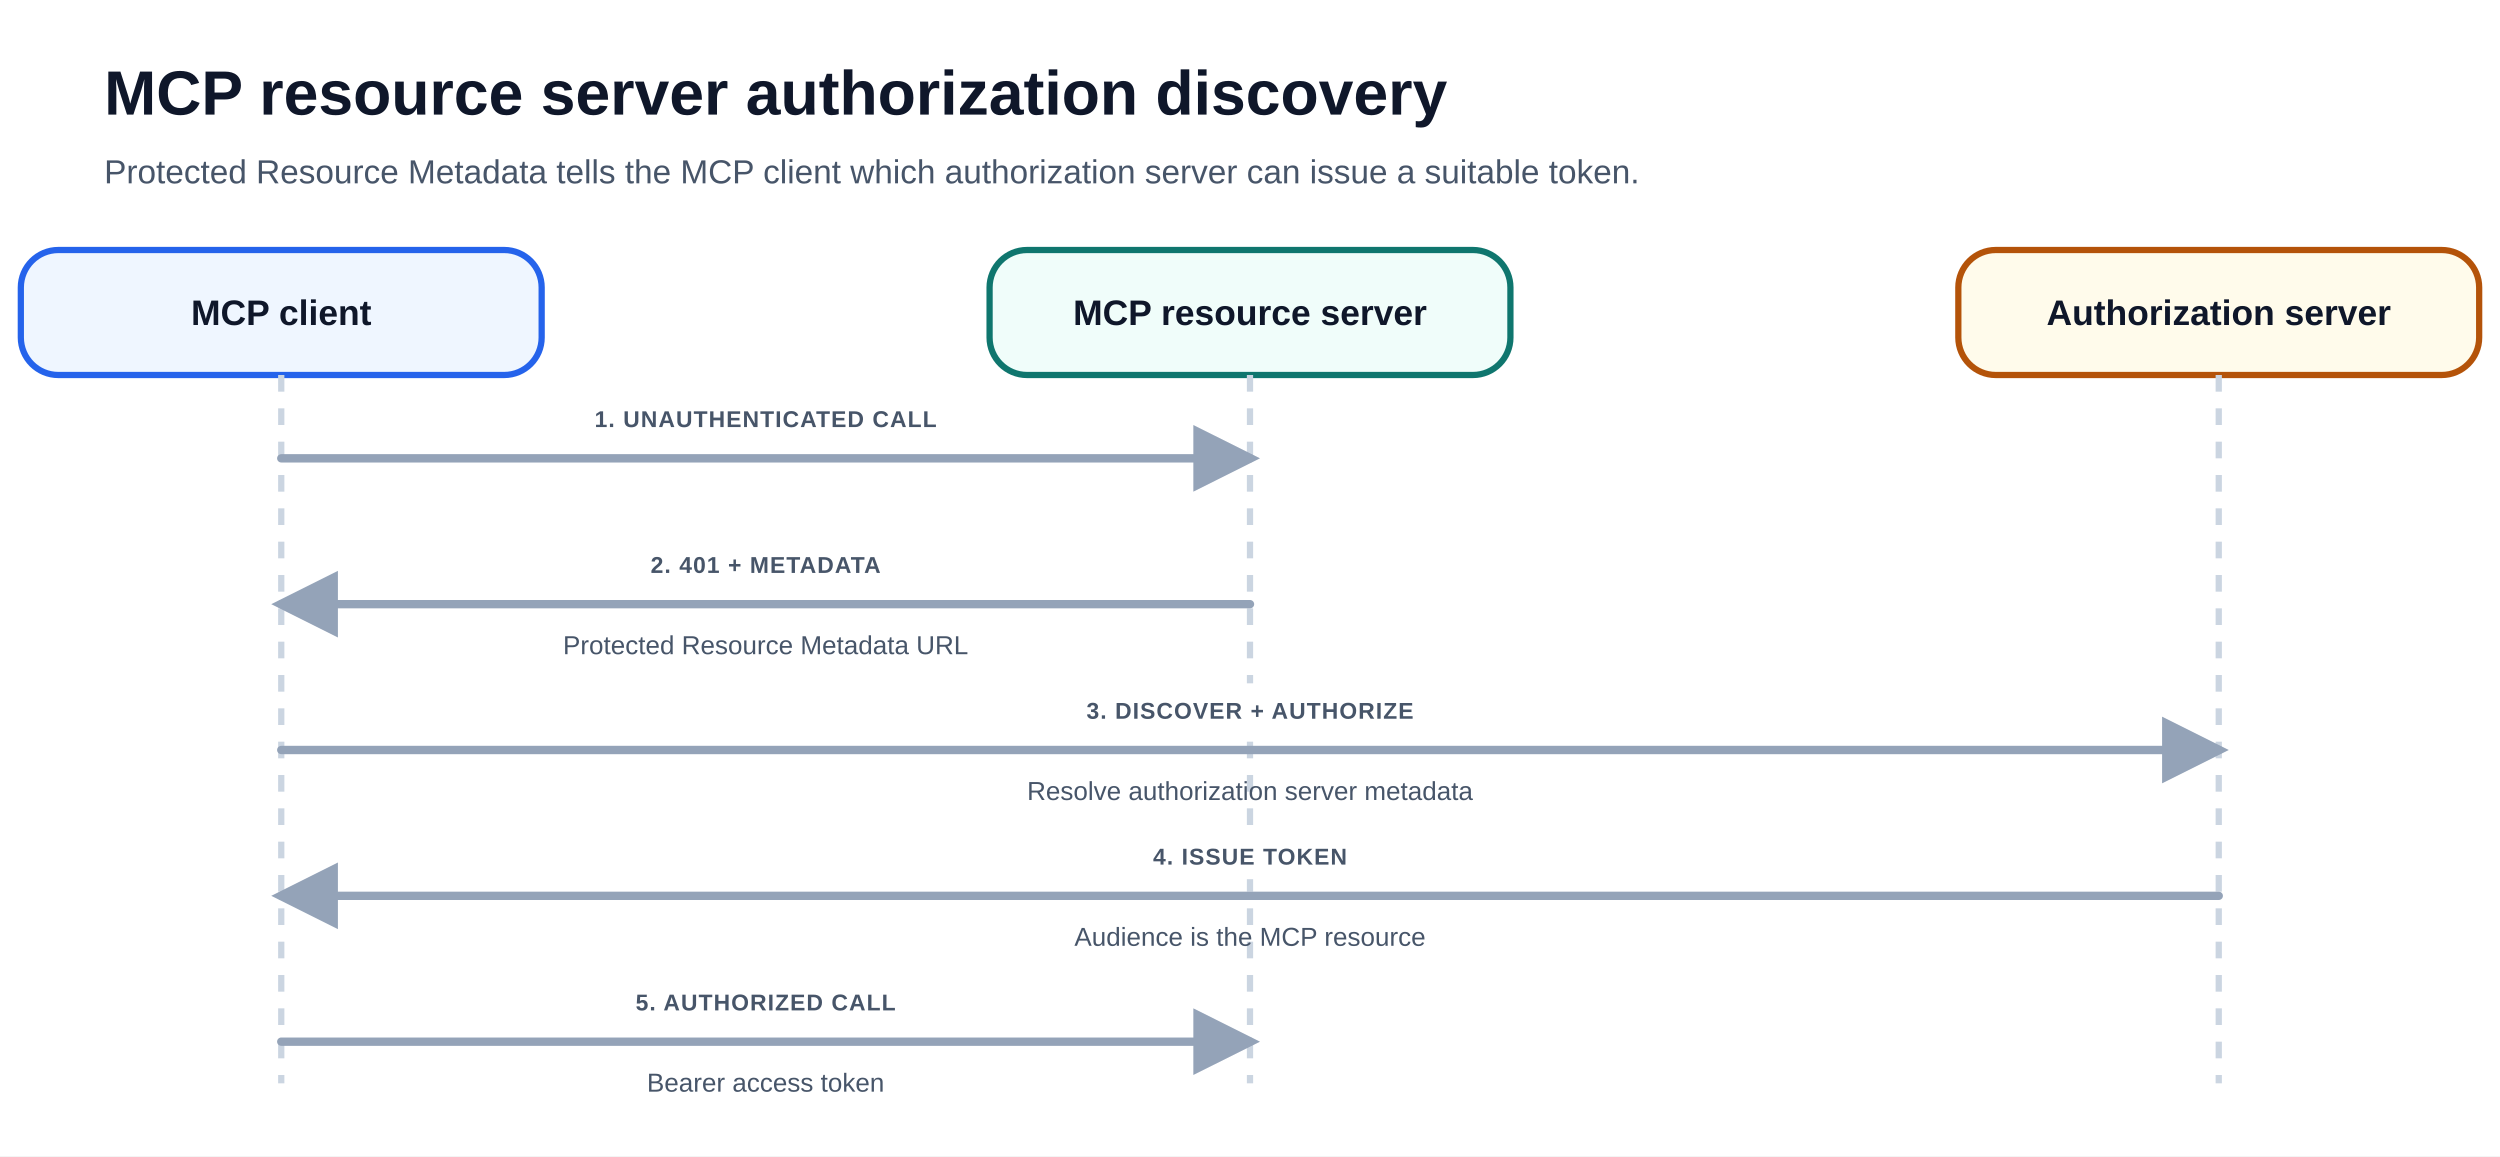
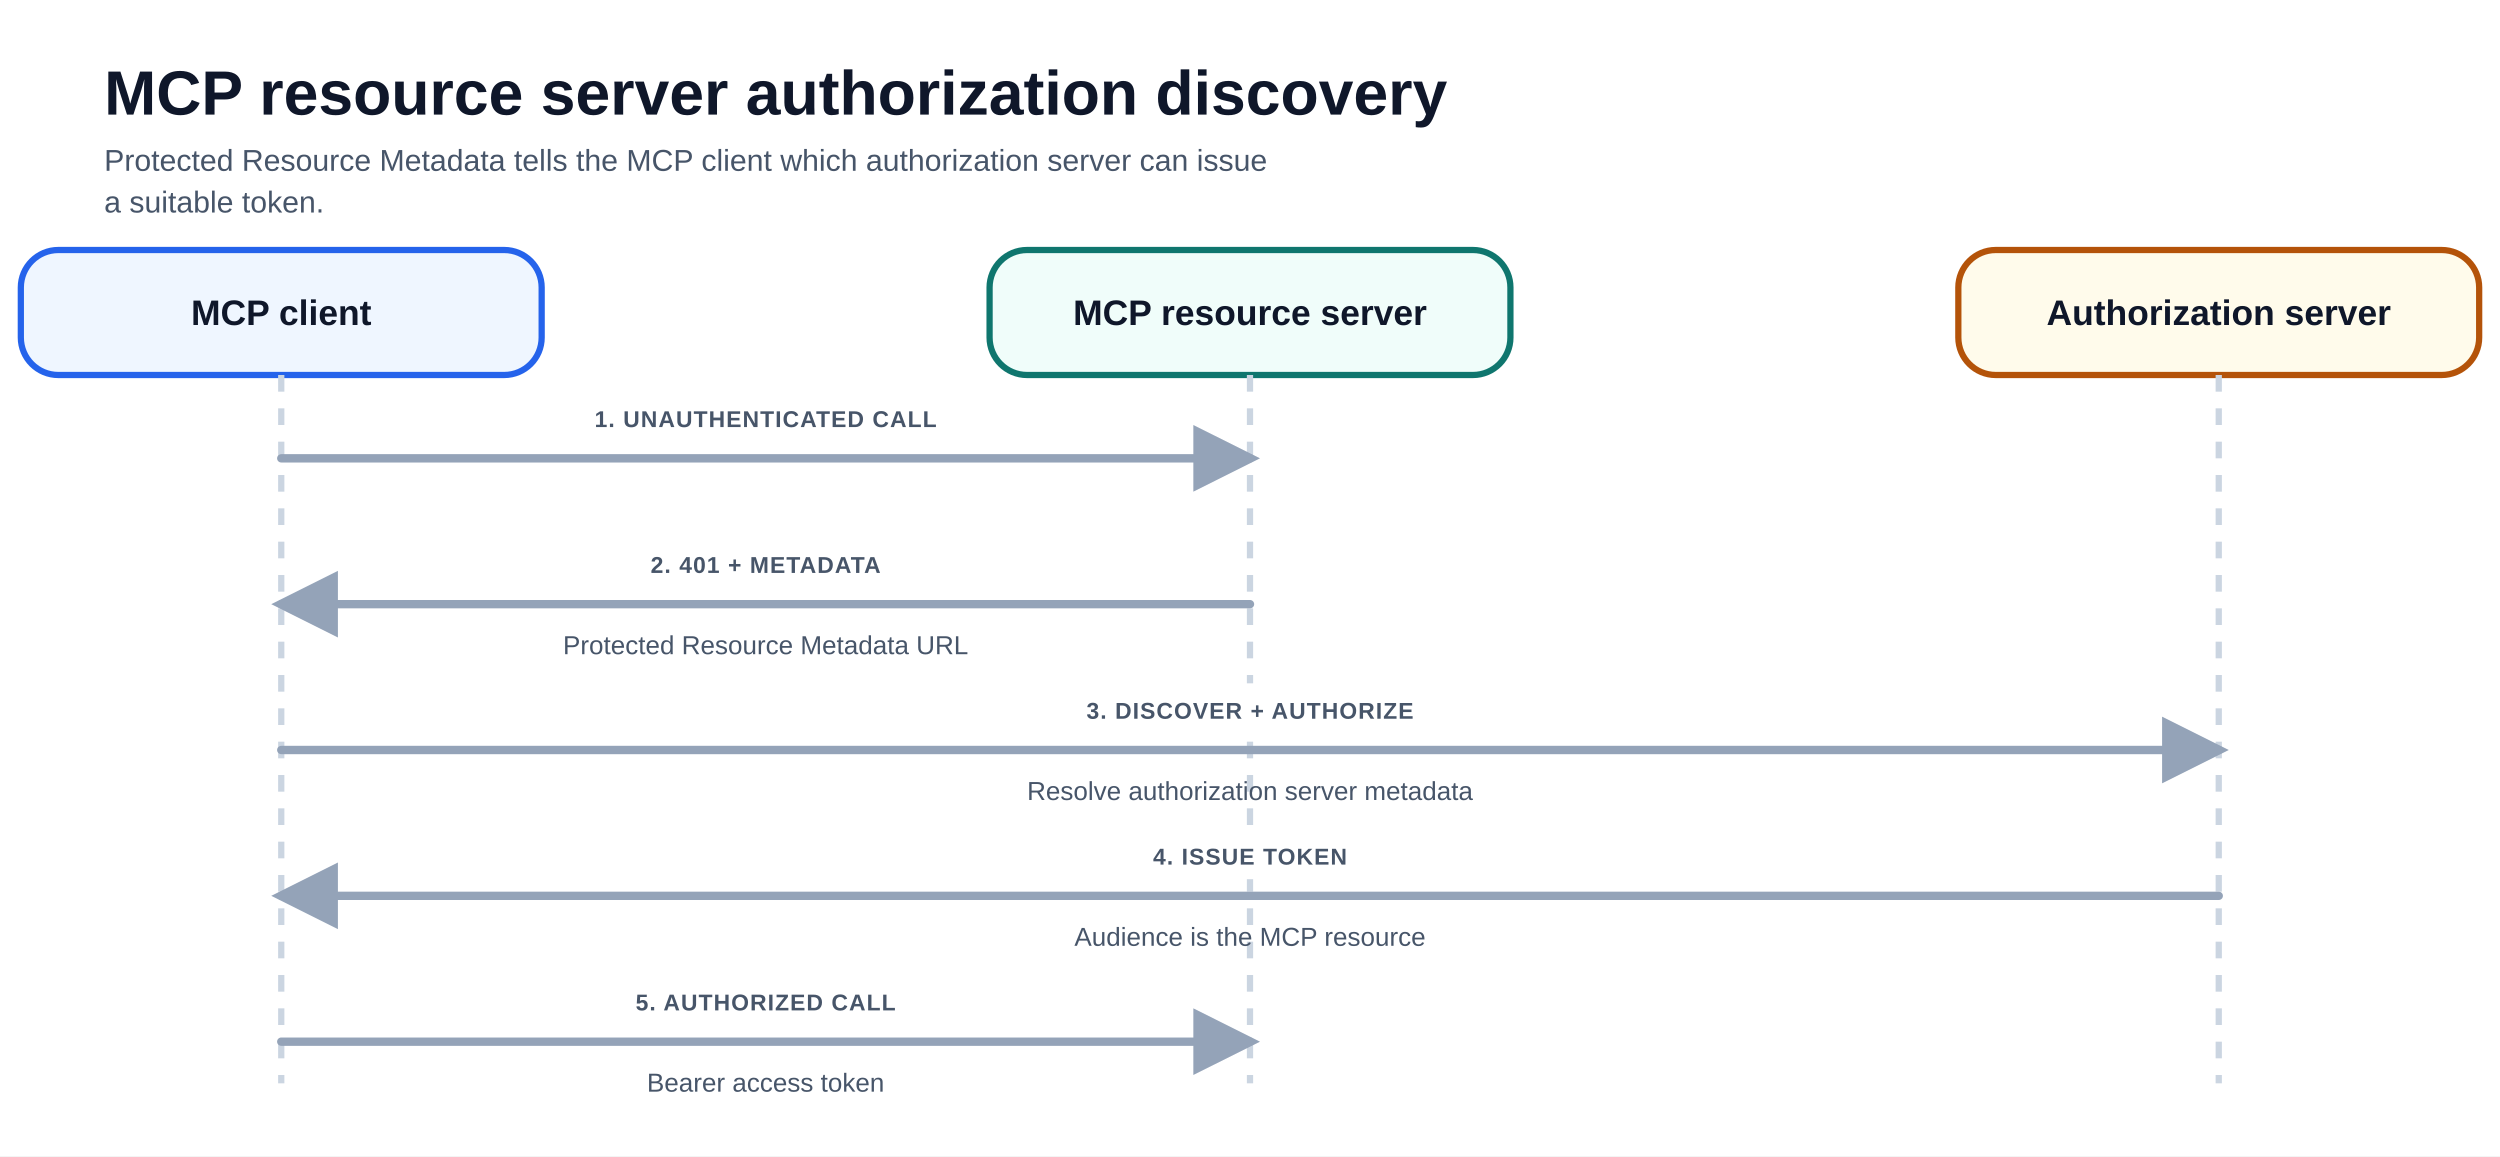
<svg xmlns="http://www.w3.org/2000/svg" viewBox="0 0 1200 555" font-family="-apple-system, BlinkMacSystemFont, 'Segoe UI', Arial, sans-serif" role="img" aria-labelledby="title description">
  <rect width="1200" height="555" fill="#ffffff" />
  <defs>
    <marker id="arrow" viewBox="0 0 10 10" refX="8.5" refY="5" markerWidth="8" markerHeight="8" orient="auto">
      <path d="M0 0 L10 5 L0 10Z" fill="#94a3b8" />
    </marker>
    <marker id="arrow-reverse" viewBox="0 0 10 10" refX="1.5" refY="5" markerWidth="8" markerHeight="8" orient="auto">
      <path d="M10 0 L0 5 L10 10Z" fill="#94a3b8" />
    </marker>
    <marker id="arrow-blue" viewBox="0 0 10 10" refX="8.5" refY="5" markerWidth="8" markerHeight="8" orient="auto">
      <path d="M0 0 L10 5 L0 10Z" fill="#2563eb" />
    </marker>
    <marker id="arrow-teal" viewBox="0 0 10 10" refX="8.5" refY="5" markerWidth="8" markerHeight="8" orient="auto">
      <path d="M0 0 L10 5 L0 10Z" fill="#0f766e" />
    </marker>
    <marker id="arrow-amber" viewBox="0 0 10 10" refX="8.5" refY="5" markerWidth="8" markerHeight="8" orient="auto">
      <path d="M0 0 L10 5 L0 10Z" fill="#b45309" />
    </marker>
    <marker id="arrow-violet" viewBox="0 0 10 10" refX="8.5" refY="5" markerWidth="8" markerHeight="8" orient="auto">
      <path d="M0 0 L10 5 L0 10Z" fill="#7c3aed" />
    </marker>
    <marker id="arrow-red" viewBox="0 0 10 10" refX="8.5" refY="5" markerWidth="8" markerHeight="8" orient="auto">
      <path d="M0 0 L10 5 L0 10Z" fill="#b91c1c" />
    </marker>
  </defs>
  <text x="50" y="55" font-size="30" font-weight="850" fill="#0f172a">MCP resource server authorization discovery</text>
-   <text x="50" y="88" font-size="16" fill="#475569">Protected Resource Metadata tells the MCP client which authorization server can issue a suitable token.</text>
+   <text x="50" y="82" font-size="14.5" fill="#475569">Protected Resource Metadata tells the MCP client which authorization server can issue</text>
+   <text x="50" y="102" font-size="14.5" fill="#475569">a suitable token.</text>
  <rect x="10" y="120" width="250" height="60" rx="18" fill="#eff6ff" stroke="#2563eb" stroke-width="3" />
  <text x="135" y="156" text-anchor="middle" font-size="17" font-weight="800" fill="#0f172a">MCP client</text>
  <path d="M135 180 V520" stroke="#cbd5e1" stroke-width="3" stroke-dasharray="8 8" />
  <rect x="475" y="120" width="250" height="60" rx="18" fill="#f0fdfa" stroke="#0f766e" stroke-width="3" />
  <text x="600" y="156" text-anchor="middle" font-size="17" font-weight="800" fill="#0f172a">MCP resource server</text>
  <path d="M600 180 V520" stroke="#cbd5e1" stroke-width="3" stroke-dasharray="8 8" />
  <rect x="940" y="120" width="250" height="60" rx="18" fill="#fffbeb" stroke="#b45309" stroke-width="3" />
  <text x="1065" y="156" text-anchor="middle" font-size="17" font-weight="800" fill="#0f172a">Authorization server</text>
  <path d="M1065 180 V520" stroke="#cbd5e1" stroke-width="3" stroke-dasharray="8 8" />
  <path d="M135 220 L600 220" fill="none" stroke="#94a3b8" stroke-width="4" stroke-linecap="round" marker-end="url(#arrow)" />
  <rect x="284.7" y="188" width="165.6" height="24" rx="12" fill="#ffffff" />
  <text x="367.5" y="205" text-anchor="middle" font-size="11" font-weight="900" letter-spacing=".5" fill="#475569">1. UNAUTHENTICATED CALL</text>
  <path d="M600 290 L135 290" fill="none" stroke="#94a3b8" stroke-width="4" stroke-linecap="round" marker-end="url(#arrow)" />
  <rect x="305.5" y="258" width="124" height="24" rx="12" fill="#ffffff" />
  <text x="367.5" y="275" text-anchor="middle" font-size="11" font-weight="900" letter-spacing=".5" fill="#475569">2. 401 + METADATA</text>
  <text x="367.5" y="314" text-anchor="middle" font-size="12.5" font-weight="500" fill="#475569">Protected Resource Metadata URL</text>
  <path d="M135 360 L1065 360" fill="none" stroke="#94a3b8" stroke-width="4" stroke-linecap="round" marker-end="url(#arrow)" />
  <rect x="517.2" y="328" width="165.6" height="24" rx="12" fill="#ffffff" />
  <text x="600" y="345" text-anchor="middle" font-size="11" font-weight="900" letter-spacing=".5" fill="#475569">3. DISCOVER + AUTHORIZE</text>
  <text x="600" y="384" text-anchor="middle" font-size="12.5" font-weight="500" fill="#475569">Resolve authorization server metadata</text>
  <path d="M1065 430 L135 430" fill="none" stroke="#94a3b8" stroke-width="4" stroke-linecap="round" marker-end="url(#arrow)" />
  <rect x="538" y="398" width="124" height="24" rx="12" fill="#ffffff" />
  <text x="600" y="415" text-anchor="middle" font-size="11" font-weight="900" letter-spacing=".5" fill="#475569">4. ISSUE TOKEN</text>
  <text x="600" y="454" text-anchor="middle" font-size="12.5" font-weight="500" fill="#475569">Audience is the MCP resource</text>
  <path d="M135 500 L600 500" fill="none" stroke="#94a3b8" stroke-width="4" stroke-linecap="round" marker-end="url(#arrow)" />
  <rect x="302.7" y="468" width="129.6" height="24" rx="12" fill="#ffffff" />
  <text x="367.5" y="485" text-anchor="middle" font-size="11" font-weight="900" letter-spacing=".5" fill="#475569">5. AUTHORIZED CALL</text>
  <text x="367.5" y="524" text-anchor="middle" font-size="12.5" font-weight="500" fill="#475569">Bearer access token</text>
</svg>
